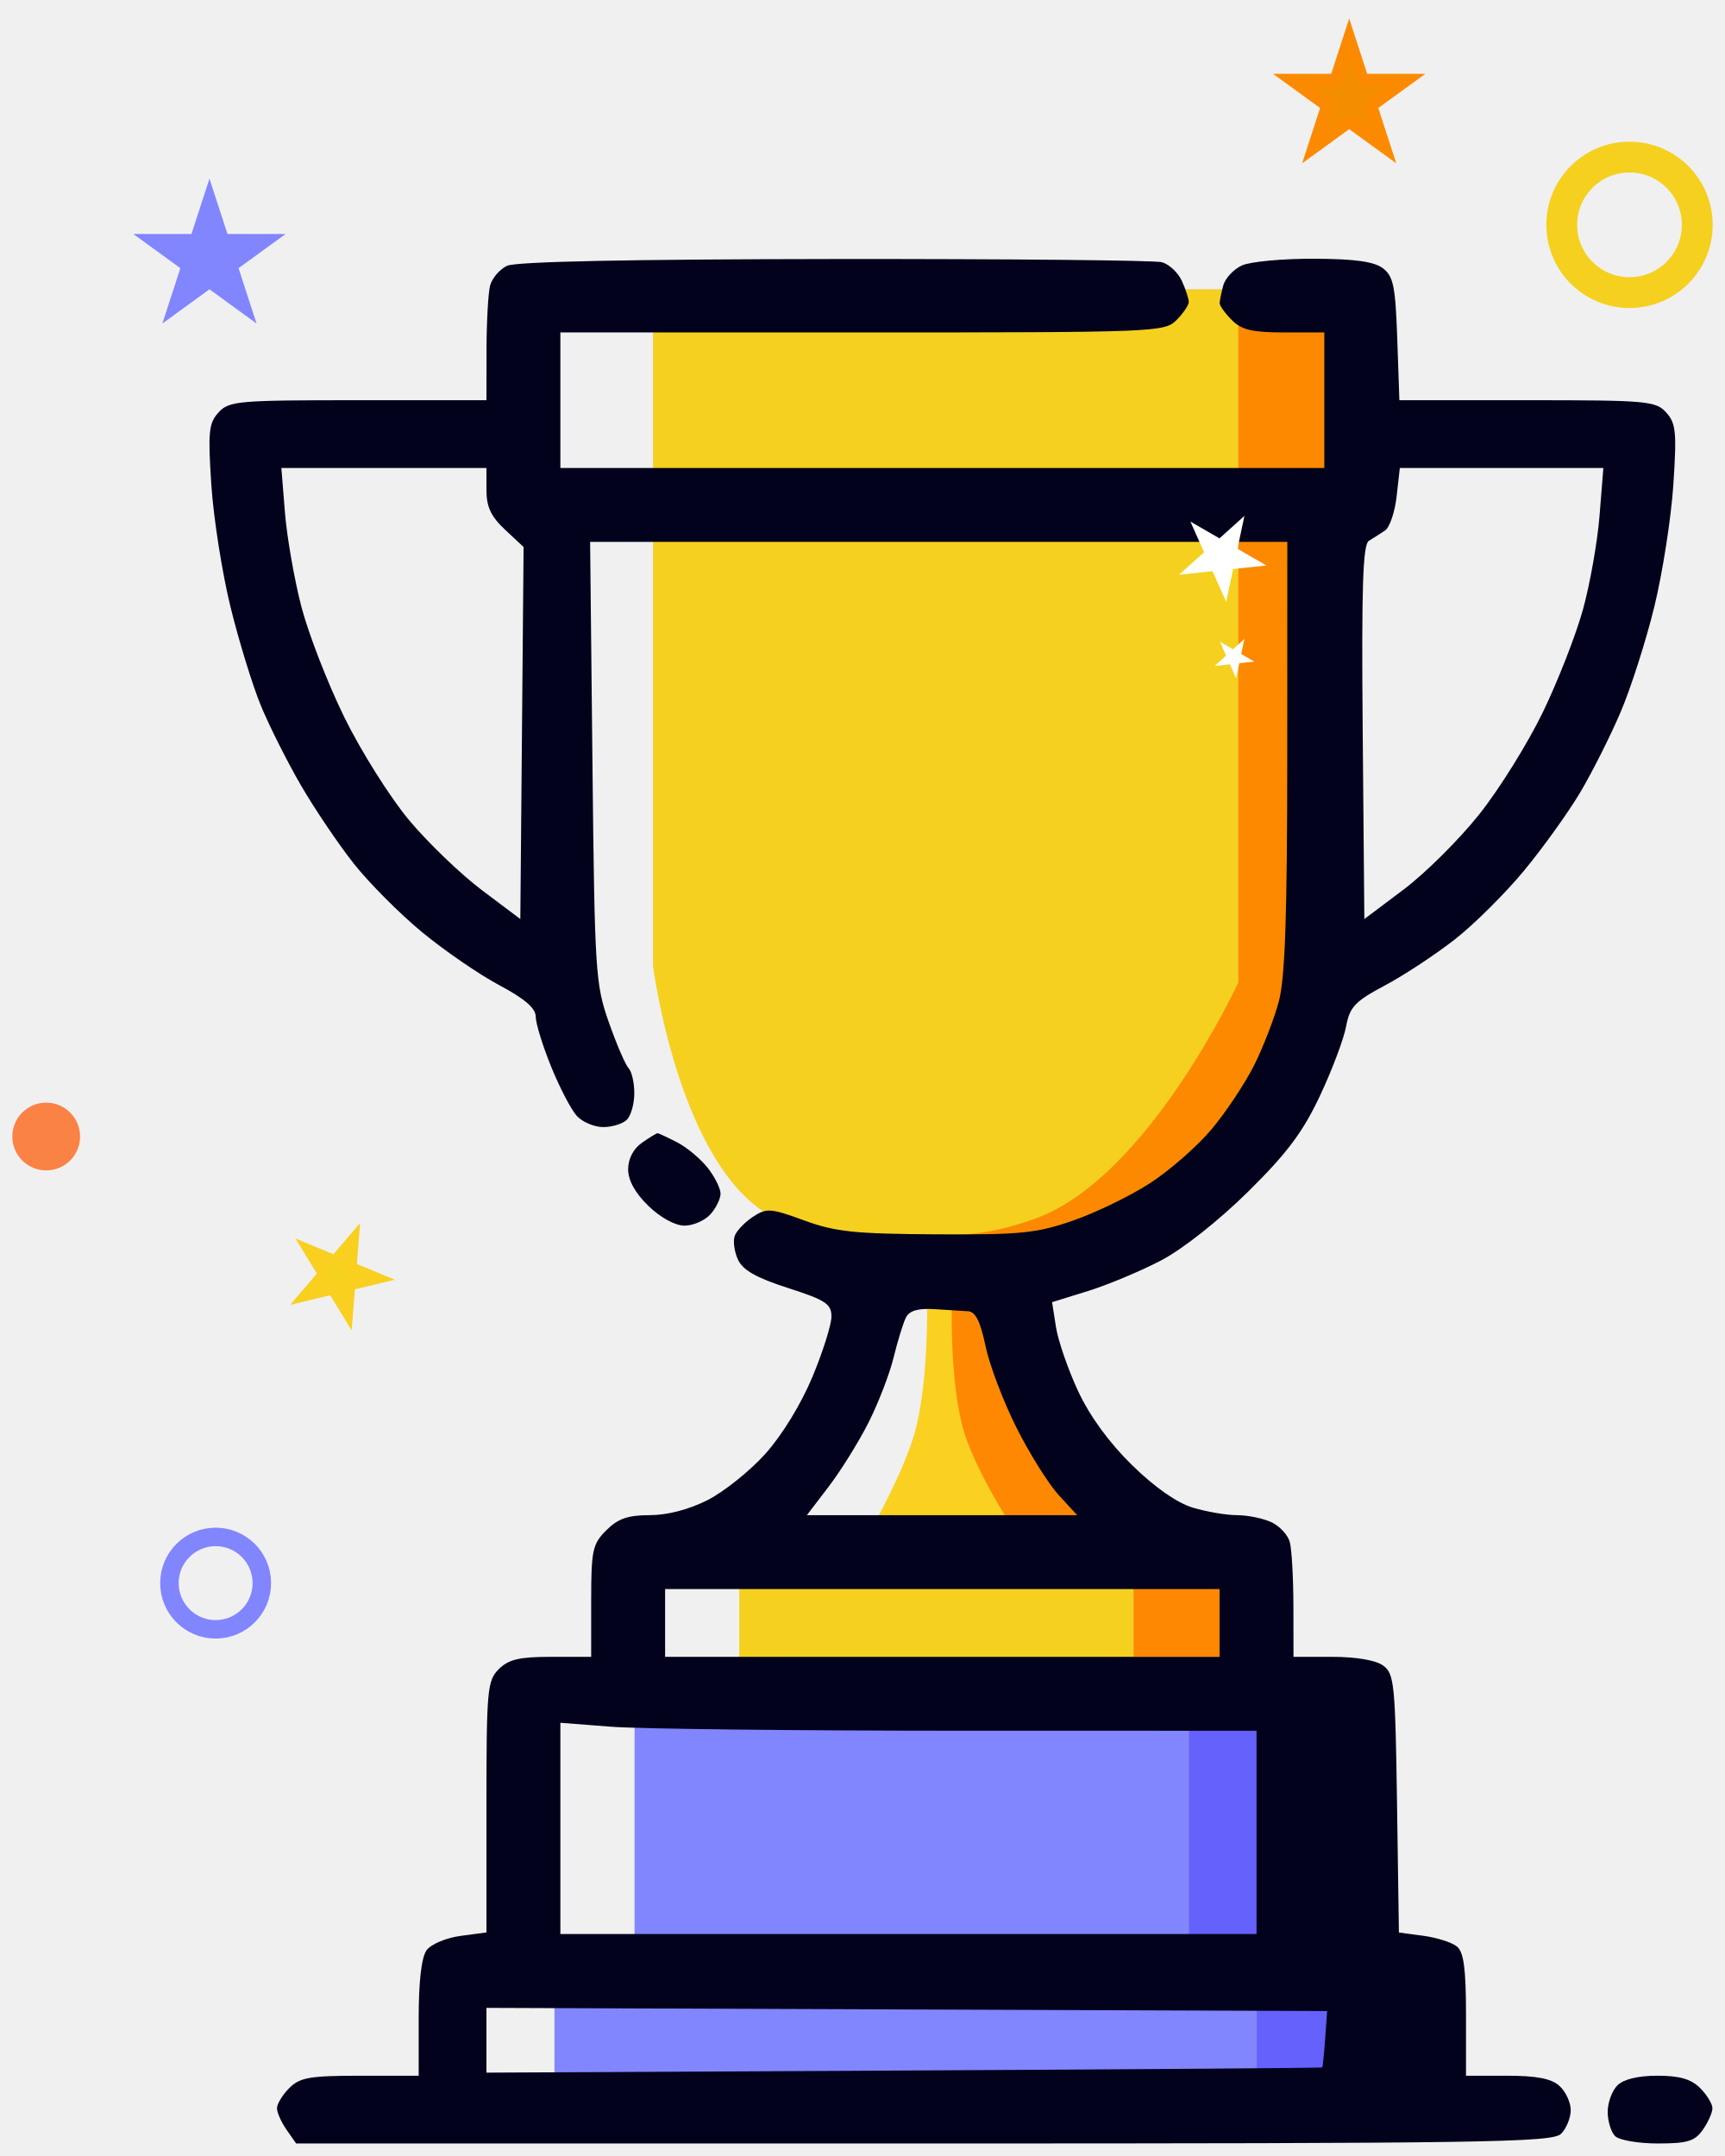
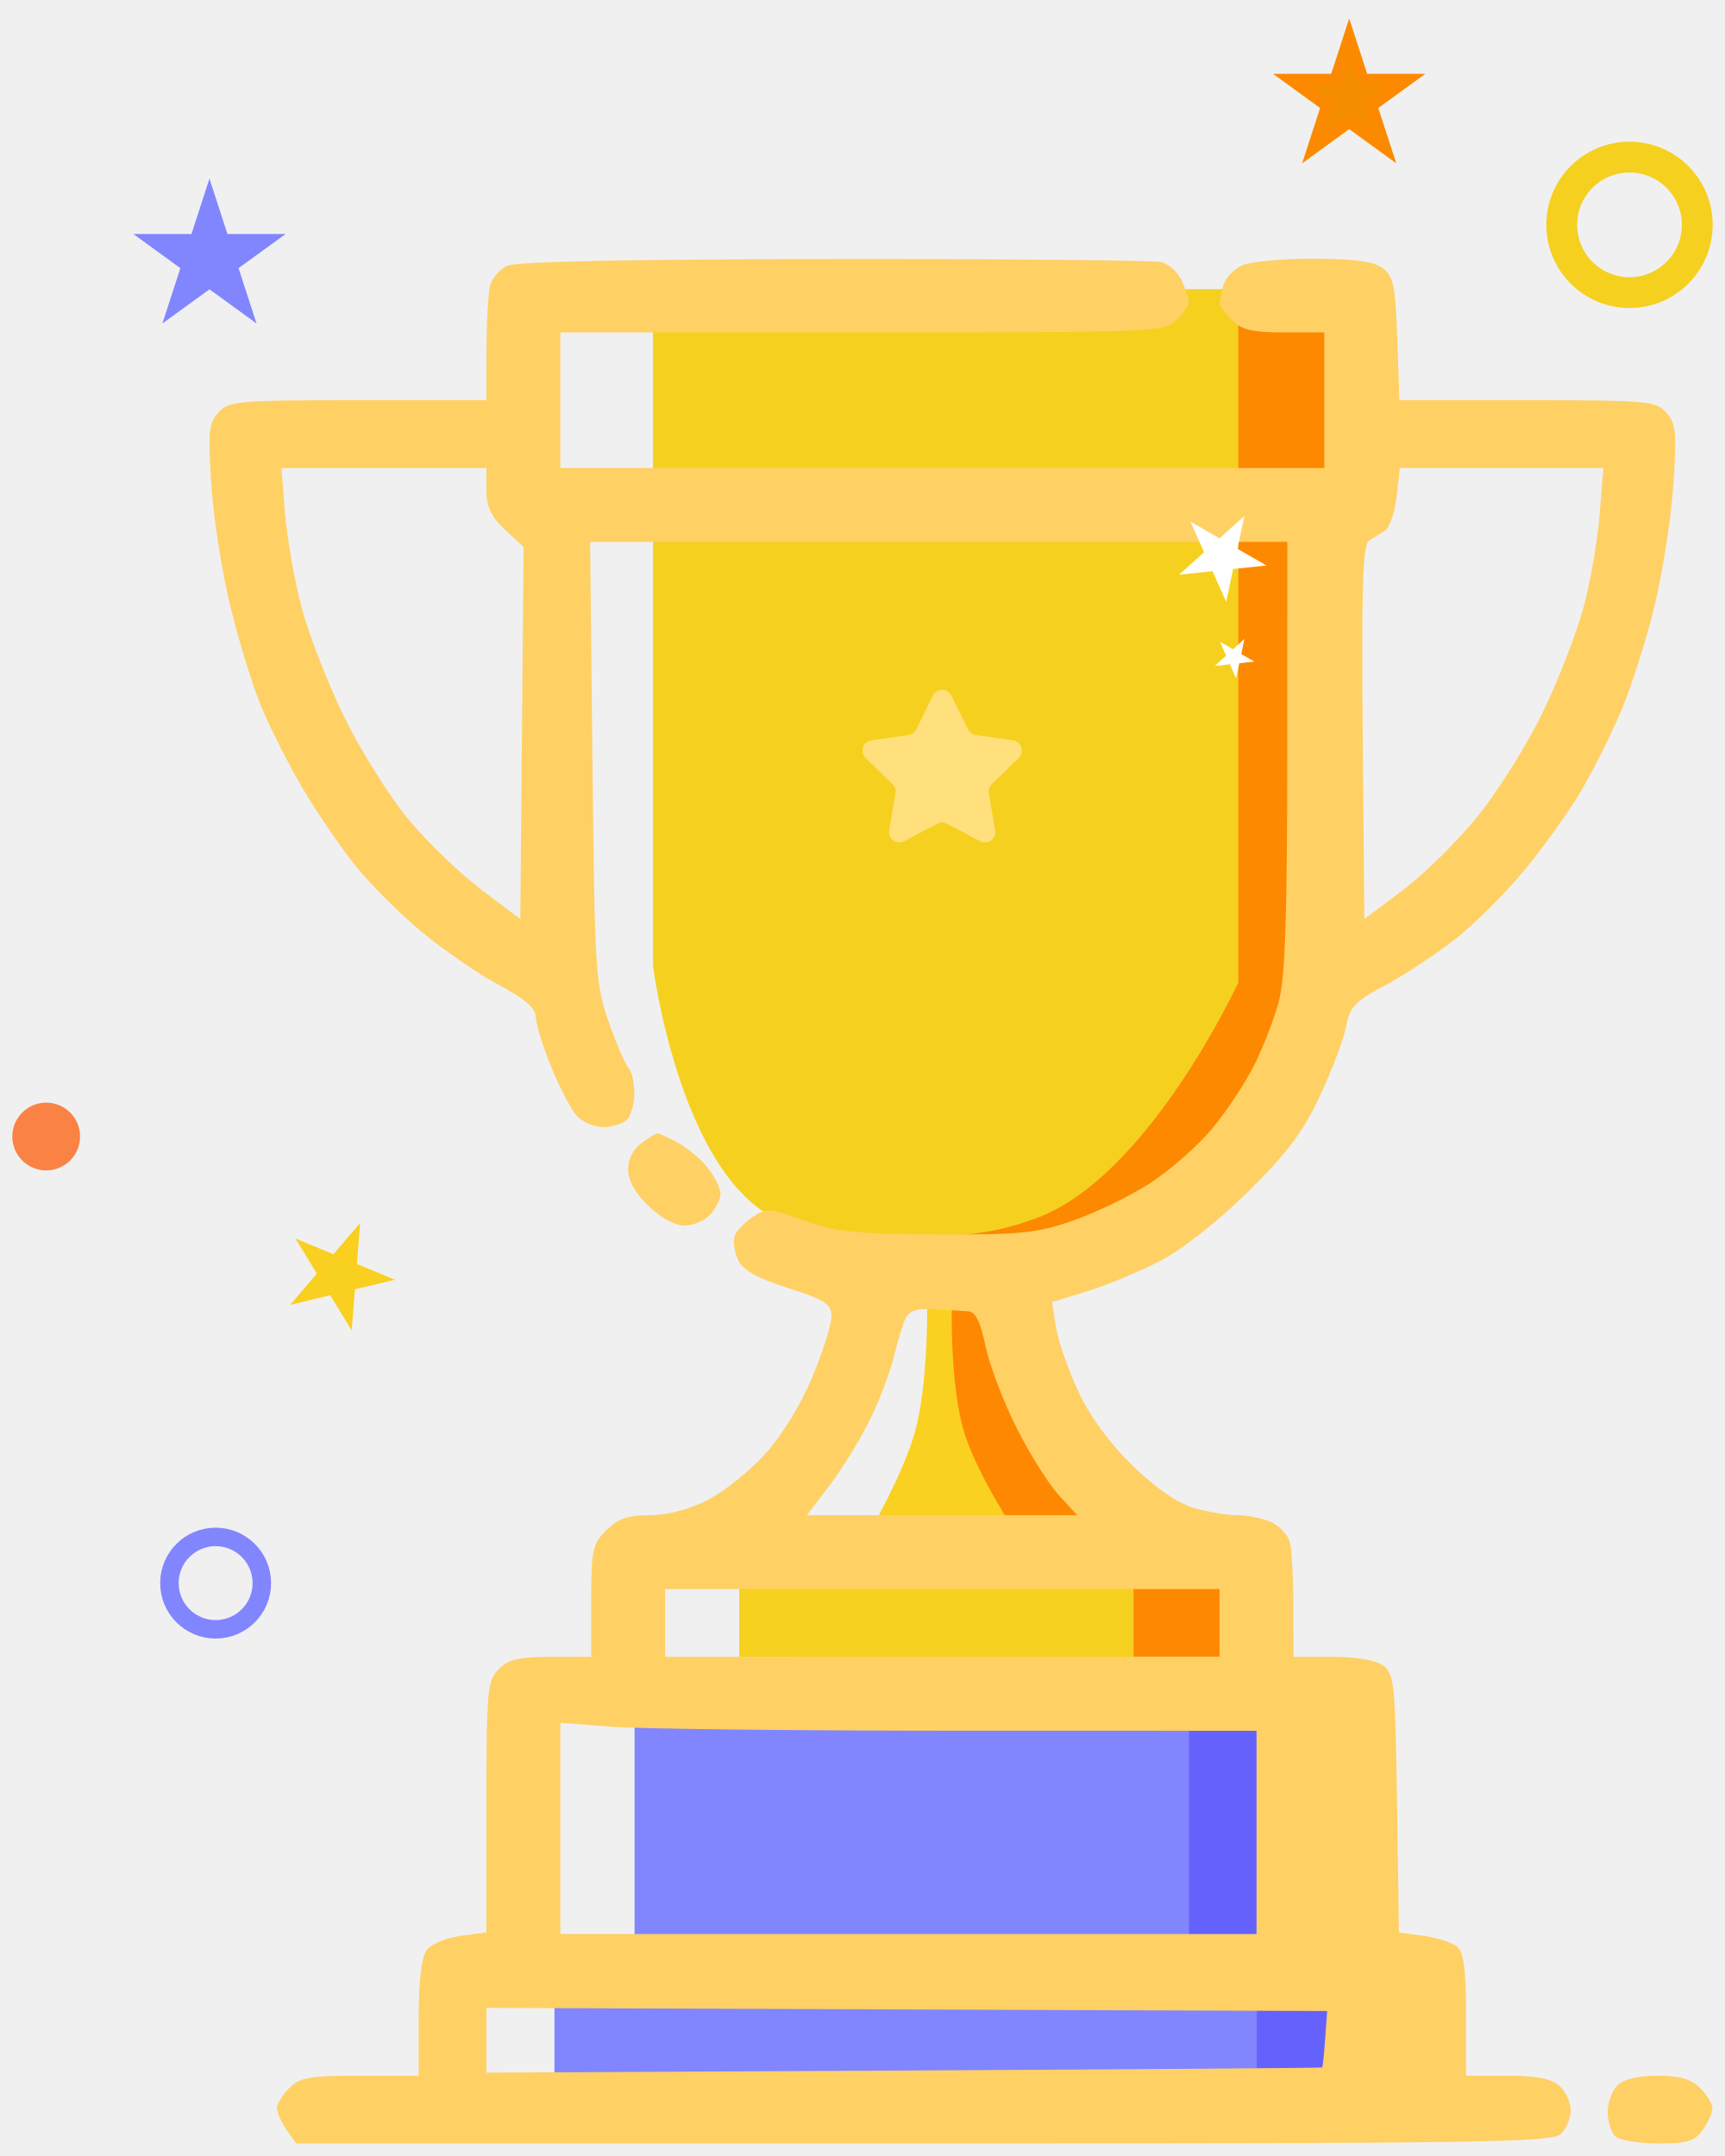
<svg xmlns="http://www.w3.org/2000/svg" width="280" height="350" viewBox="0 0 280 350" fill="none">
  <path d="M120 76V53V47H218.5V76V159.5C218.5 159.5 203.404 191.291 184.5 198C177.057 200.641 172.395 200.806 164.5 201C155.057 201.232 148.998 202.123 140.5 198C124.394 190.185 120 157 120 157V76Z" fill="#FC8900" />
  <path d="M106 75.954V52.991V47H201V75.954V159.5C201 159.5 186.44 191.064 168.208 197.763C161.03 200.4 156.534 200.564 148.919 200.758C139.812 200.989 133.968 201.879 125.772 197.763C110.238 189.96 106 156.827 106 156.827V75.954Z" fill="#F5D01F" />
  <path d="M152.562 230.5C155.901 222.753 153.5 209 153.5 209L161.812 210C161.812 210 161.273 222.807 164.896 230.5C168.16 237.432 178 247 178 247L144 248.5C144 248.5 149.625 237.317 152.562 230.5Z" fill="#FF8802" />
  <path d="M148.5 232.5C150.665 224.753 150.5 212 150.5 212H154.5C154.5 212 154.15 224.807 156.5 232.5C158.617 239.432 165 249 165 249H141C141 249 146.595 239.317 148.5 232.5Z" fill="#FAD121" />
  <path d="M204 50H223" stroke="black" stroke-linecap="round" stroke-linejoin="round" />
  <path d="M116 317V278L213.5 275V317H116Z" fill="#6561FC" />
  <path d="M103 317V278L193 275V317H103Z" fill="#8186FE" />
  <path d="M105 338V323.143L219 322V338H105Z" fill="#6561FC" />
  <path d="M90 338V323.143L204 322V338H90Z" fill="#8186FE" />
  <path d="M129 269V254.143L201 253V269H129Z" fill="#FF8802" />
  <path d="M120 269V254.143L184 253V269H120Z" fill="#F5D01F" />
-   <path fill-rule="evenodd" clip-rule="evenodd" d="M82.296 43.151C81.106 43.725 79.875 45.157 79.559 46.333C79.244 47.508 78.98 52.181 78.973 56.718L78.959 64.969H58.114C38.556 64.969 37.158 65.091 35.463 66.963C33.878 68.716 33.737 70.148 34.304 78.713C34.659 84.079 36.052 92.969 37.4 98.469C38.747 103.968 40.957 111.168 42.311 114.468C43.664 117.768 46.6 123.618 48.835 127.468C51.069 131.318 54.933 137.043 57.421 140.19C59.909 143.337 64.905 148.354 68.524 151.339C72.143 154.324 77.771 158.188 81.032 159.926C85.179 162.137 86.959 163.674 86.959 165.047C86.959 166.125 88.084 169.775 89.458 173.158C90.833 176.541 92.702 180.132 93.613 181.138C94.524 182.145 96.459 182.968 97.914 182.968C99.369 182.968 101.099 182.428 101.759 181.768C102.419 181.108 102.959 179.173 102.959 177.468C102.959 175.763 102.544 173.941 102.038 173.418C101.531 172.896 100.087 169.543 98.829 165.968C96.643 159.756 96.526 157.887 96.164 123.718L95.786 87.969H152.372H208.959L208.947 122.718C208.938 148.761 208.596 158.744 207.58 162.559C206.834 165.359 205.023 170.041 203.555 172.964C202.087 175.886 198.993 180.538 196.68 183.301C194.366 186.065 189.856 190.017 186.657 192.085C183.457 194.153 177.829 196.885 174.149 198.156C168.218 200.206 165.7 200.458 151.959 200.379C138.697 200.303 135.604 199.977 130.54 198.125C125.087 196.13 124.433 196.082 122.236 197.522C120.925 198.381 119.592 199.762 119.274 200.59C118.956 201.418 119.18 203.158 119.772 204.456C120.562 206.19 122.72 207.42 127.903 209.089C134.023 211.06 134.959 211.676 134.959 213.734C134.959 215.039 133.569 219.447 131.869 223.529C130.034 227.937 126.93 233.009 124.227 236.015C121.723 238.8 117.503 242.179 114.85 243.523C111.822 245.058 108.321 245.968 105.447 245.968C101.919 245.968 100.305 246.531 98.414 248.423C96.169 250.667 95.959 251.652 95.959 259.923V268.968H89.459C84.292 268.968 82.549 269.378 80.959 270.968C79.09 272.837 78.959 274.301 78.959 293.336V313.705L74.744 314.27C72.414 314.582 69.954 315.621 69.244 316.593C68.415 317.726 67.959 321.655 67.959 327.659V336.968H58.459C50.292 336.968 48.678 337.249 46.959 338.968C45.859 340.068 44.959 341.543 44.959 342.245C44.959 342.948 45.66 344.523 46.516 345.745L48.072 347.968H149.944C241.222 347.968 251.98 347.805 253.388 346.397C254.252 345.532 254.959 343.802 254.959 342.552C254.959 341.301 254.136 339.533 253.13 338.623C251.813 337.431 249.435 336.968 244.63 336.968H237.959V327.09C237.959 319.648 237.599 316.914 236.498 316.001C235.695 315.334 233.245 314.548 231.053 314.254L227.069 313.719L226.764 292.761C226.482 273.365 226.314 271.698 224.518 270.386C223.328 269.517 220.134 268.968 216.268 268.968H209.959L209.945 260.718C209.938 256.18 209.675 251.51 209.361 250.34C209.046 249.169 207.681 247.707 206.327 247.09C204.973 246.473 202.476 245.968 200.778 245.968C199.08 245.968 195.863 245.42 193.629 244.751C191.047 243.977 187.448 241.461 183.755 237.848C180.02 234.192 176.89 229.896 174.99 225.815C173.366 222.324 171.751 217.651 171.404 215.43L170.771 211.392L176.615 209.576C179.829 208.577 185.159 206.346 188.459 204.618C191.978 202.776 197.814 198.166 202.571 193.472C208.893 187.234 211.467 183.804 214.237 177.923C216.192 173.773 218.104 168.71 218.487 166.672C219.092 163.443 219.909 162.579 224.838 159.952C227.949 158.294 233.061 154.922 236.198 152.46C239.336 149.998 244.389 144.969 247.427 141.285C250.466 137.601 254.54 131.922 256.481 128.664C258.421 125.406 261.379 119.529 263.053 115.604C264.728 111.679 267.193 103.968 268.533 98.469C269.872 92.969 271.259 84.079 271.614 78.713C272.181 70.148 272.04 68.716 270.455 66.963C268.761 65.093 267.362 64.969 247.898 64.969H227.146L226.803 55.01C226.508 46.459 226.176 44.839 224.459 43.541C223.021 42.456 219.873 42.023 213.256 42.001C208.194 41.983 202.945 42.474 201.591 43.09C200.237 43.708 198.872 45.169 198.557 46.34C198.243 47.511 197.98 48.806 197.973 49.218C197.965 49.63 198.859 50.868 199.959 51.968C201.549 53.559 203.292 53.968 208.459 53.968H214.959V64.969V75.969H152.959H90.959V64.969V53.968H139.959C187.626 53.968 189.013 53.914 190.959 51.968C192.059 50.868 192.959 49.539 192.959 49.016C192.959 48.492 192.454 46.955 191.837 45.6C191.22 44.246 189.758 42.882 188.587 42.566C187.417 42.252 163.509 42.02 135.459 42.05C102.106 42.086 83.71 42.465 82.296 43.151ZM78.959 79.567C78.959 82.281 79.701 83.859 81.974 85.983L84.989 88.799L84.724 118.997L84.459 149.196L78.223 144.508C74.794 141.93 69.474 136.816 66.402 133.144C63.329 129.472 58.606 121.968 55.905 116.468C53.204 110.968 50.059 102.868 48.916 98.469C47.773 94.069 46.575 87.207 46.254 83.219L45.67 75.969H62.315H78.959V79.567ZM259.636 83.719C259.295 87.981 258.081 94.844 256.938 98.969C255.795 103.093 252.869 110.587 250.434 115.621C248 120.656 243.359 128.109 240.121 132.183C236.883 136.258 231.359 141.753 227.846 144.394L221.459 149.196L221.194 118.88C220.988 95.279 221.209 88.394 222.194 87.796C222.89 87.371 224.071 86.618 224.818 86.121C225.565 85.624 226.411 83.135 226.698 80.593L227.219 75.969H243.737H260.255L259.636 83.719ZM104.182 185.525C102.802 186.491 101.959 188.123 101.959 189.829C101.959 191.623 103.102 193.684 105.257 195.772C107.212 197.667 109.591 198.968 111.102 198.968C112.503 198.968 114.394 198.145 115.304 197.139C116.214 196.133 116.959 194.619 116.959 193.774C116.959 192.929 116.019 191.043 114.871 189.583C113.722 188.123 111.494 186.262 109.92 185.448C108.346 184.634 106.911 183.968 106.731 183.968C106.551 183.968 105.404 184.669 104.182 185.525ZM157.138 212.864C158.344 212.939 159.142 214.53 159.968 218.512C160.601 221.561 162.862 227.524 164.992 231.762C167.121 236 170.21 240.93 171.855 242.718L174.846 245.968H152.909H130.972L134.537 241.298C136.498 238.729 139.401 234.055 140.988 230.911C142.575 227.768 144.407 223.007 145.06 220.332C145.713 217.657 146.61 214.752 147.053 213.877C147.614 212.77 149.014 212.358 151.659 212.523C153.749 212.653 156.215 212.806 157.138 212.864ZM197.959 263.468V268.968H152.959H107.959V263.468V257.968H152.959H197.959V263.468ZM155.709 280.962L203.959 280.968V297.468V313.968H147.459H90.959V296.82V279.672L99.209 280.314C103.747 280.667 129.171 280.959 155.709 280.962ZM215.099 330.968C214.922 333.443 214.706 335.538 214.618 335.624C214.531 335.709 183.971 335.934 146.709 336.124L78.959 336.468V331.211V325.954L147.189 326.211L215.42 326.468L215.099 330.968ZM262.53 338.539C261.666 339.404 260.959 341.339 260.959 342.839C260.959 344.34 261.499 346.108 262.159 346.768C262.819 347.428 265.943 347.968 269.102 347.968C273.904 347.968 275.101 347.603 276.402 345.745C277.258 344.523 277.959 342.948 277.959 342.245C277.959 341.543 277.059 340.068 275.959 338.968C274.5 337.509 272.626 336.968 269.03 336.968C265.883 336.968 263.534 337.536 262.53 338.539Z" fill="#02021C" />
+   <path fill-rule="evenodd" clip-rule="evenodd" d="M82.296 43.151C81.106 43.725 79.875 45.157 79.559 46.333C79.244 47.508 78.98 52.181 78.973 56.718L78.959 64.969H58.114C38.556 64.969 37.158 65.091 35.463 66.963C33.878 68.716 33.737 70.148 34.304 78.713C34.659 84.079 36.052 92.969 37.4 98.469C38.747 103.968 40.957 111.168 42.311 114.468C43.664 117.768 46.6 123.618 48.835 127.468C51.069 131.318 54.933 137.043 57.421 140.19C59.909 143.337 64.905 148.354 68.524 151.339C72.143 154.324 77.771 158.188 81.032 159.926C85.179 162.137 86.959 163.674 86.959 165.047C86.959 166.125 88.084 169.775 89.458 173.158C90.833 176.541 92.702 180.132 93.613 181.138C94.524 182.145 96.459 182.968 97.914 182.968C99.369 182.968 101.099 182.428 101.759 181.768C102.419 181.108 102.959 179.173 102.959 177.468C102.959 175.763 102.544 173.941 102.038 173.418C101.531 172.896 100.087 169.543 98.829 165.968C96.643 159.756 96.526 157.887 96.164 123.718L95.786 87.969H152.372H208.959L208.947 122.718C208.938 148.761 208.596 158.744 207.58 162.559C206.834 165.359 205.023 170.041 203.555 172.964C202.087 175.886 198.993 180.538 196.68 183.301C194.366 186.065 189.856 190.017 186.657 192.085C183.457 194.153 177.829 196.885 174.149 198.156C168.218 200.206 165.7 200.458 151.959 200.379C138.697 200.303 135.604 199.977 130.54 198.125C125.087 196.13 124.433 196.082 122.236 197.522C120.925 198.381 119.592 199.762 119.274 200.59C118.956 201.418 119.18 203.158 119.772 204.456C120.562 206.19 122.72 207.42 127.903 209.089C134.023 211.06 134.959 211.676 134.959 213.734C134.959 215.039 133.569 219.447 131.869 223.529C130.034 227.937 126.93 233.009 124.227 236.015C121.723 238.8 117.503 242.179 114.85 243.523C111.822 245.058 108.321 245.968 105.447 245.968C101.919 245.968 100.305 246.531 98.414 248.423C96.169 250.667 95.959 251.652 95.959 259.923V268.968H89.459C84.292 268.968 82.549 269.378 80.959 270.968C79.09 272.837 78.959 274.301 78.959 293.336V313.705L74.744 314.27C72.414 314.582 69.954 315.621 69.244 316.593C68.415 317.726 67.959 321.655 67.959 327.659V336.968H58.459C50.292 336.968 48.678 337.249 46.959 338.968C45.859 340.068 44.959 341.543 44.959 342.245C44.959 342.948 45.66 344.523 46.516 345.745L48.072 347.968H149.944C241.222 347.968 251.98 347.805 253.388 346.397C254.252 345.532 254.959 343.802 254.959 342.552C254.959 341.301 254.136 339.533 253.13 338.623C251.813 337.431 249.435 336.968 244.63 336.968H237.959V327.09C237.959 319.648 237.599 316.914 236.498 316.001C235.695 315.334 233.245 314.548 231.053 314.254L227.069 313.719L226.764 292.761C226.482 273.365 226.314 271.698 224.518 270.386C223.328 269.517 220.134 268.968 216.268 268.968H209.959L209.945 260.718C209.938 256.18 209.675 251.51 209.361 250.34C209.046 249.169 207.681 247.707 206.327 247.09C204.973 246.473 202.476 245.968 200.778 245.968C199.08 245.968 195.863 245.42 193.629 244.751C191.047 243.977 187.448 241.461 183.755 237.848C180.02 234.192 176.89 229.896 174.99 225.815C173.366 222.324 171.751 217.651 171.404 215.43L170.771 211.392L176.615 209.576C179.829 208.577 185.159 206.346 188.459 204.618C191.978 202.776 197.814 198.166 202.571 193.472C208.893 187.234 211.467 183.804 214.237 177.923C216.192 173.773 218.104 168.71 218.487 166.672C219.092 163.443 219.909 162.579 224.838 159.952C227.949 158.294 233.061 154.922 236.198 152.46C239.336 149.998 244.389 144.969 247.427 141.285C250.466 137.601 254.54 131.923 256.481 128.664C258.421 125.406 261.379 119.529 263.053 115.604C264.728 111.679 267.193 103.968 268.533 98.469C269.872 92.969 271.259 84.079 271.614 78.713C272.181 70.148 272.04 68.716 270.455 66.963C268.761 65.093 267.362 64.969 247.898 64.969H227.146L226.803 55.01C226.508 46.459 226.176 44.839 224.459 43.541C223.021 42.456 219.873 42.023 213.256 42.001C208.194 41.983 202.945 42.474 201.591 43.09C200.237 43.708 198.872 45.169 198.557 46.34C198.243 47.511 197.98 48.806 197.973 49.218C197.965 49.63 198.859 50.868 199.959 51.968C201.549 53.559 203.292 53.968 208.459 53.968H214.959V64.969V75.969H152.959H90.959V64.969V53.968H139.959C187.626 53.968 189.013 53.914 190.959 51.968C192.059 50.868 192.959 49.539 192.959 49.016C192.959 48.492 192.454 46.955 191.837 45.6C191.22 44.246 189.758 42.882 188.587 42.566C187.417 42.252 163.509 42.02 135.459 42.05C102.106 42.086 83.71 42.465 82.296 43.151ZM78.959 79.567C78.959 82.281 79.701 83.859 81.974 85.983L84.989 88.799L84.724 118.997L84.459 149.196L78.223 144.508C74.794 141.93 69.474 136.816 66.402 133.144C63.329 129.472 58.606 121.968 55.905 116.468C53.204 110.968 50.059 102.868 48.916 98.469C47.773 94.069 46.575 87.207 46.254 83.219L45.67 75.969H62.315H78.959V79.567ZM259.636 83.719C259.295 87.981 258.081 94.844 256.938 98.969C255.795 103.093 252.869 110.587 250.434 115.621C248 120.656 243.359 128.109 240.121 132.183C236.883 136.258 231.359 141.753 227.846 144.394L221.459 149.196L221.194 118.88C220.988 95.279 221.209 88.394 222.194 87.796C222.89 87.371 224.071 86.618 224.818 86.121C225.565 85.624 226.411 83.135 226.698 80.593L227.219 75.969H243.737H260.255L259.636 83.719ZM104.182 185.525C102.802 186.491 101.959 188.123 101.959 189.829C101.959 191.623 103.102 193.684 105.257 195.772C107.212 197.667 109.591 198.968 111.102 198.968C112.503 198.968 114.394 198.145 115.304 197.139C116.214 196.133 116.959 194.619 116.959 193.774C116.959 192.929 116.019 191.043 114.871 189.583C113.722 188.123 111.494 186.262 109.92 185.448C108.346 184.634 106.911 183.968 106.731 183.968C106.551 183.968 105.404 184.669 104.182 185.525ZM157.138 212.864C158.344 212.939 159.142 214.53 159.968 218.512C160.601 221.561 162.862 227.524 164.992 231.762C167.121 236 170.21 240.93 171.855 242.718L174.846 245.968H152.909H130.972L134.537 241.298C136.498 238.729 139.401 234.055 140.988 230.911C142.575 227.768 144.407 223.007 145.06 220.332C145.713 217.657 146.61 214.752 147.053 213.877C147.614 212.77 149.014 212.358 151.659 212.523C153.749 212.653 156.215 212.806 157.138 212.864ZM197.959 263.468V268.968H152.959H107.959V263.468V257.968H152.959H197.959V263.468ZM155.709 280.962L203.959 280.968V297.468V313.968H147.459H90.959V296.82V279.672L99.209 280.314C103.747 280.667 129.171 280.959 155.709 280.962ZM215.099 330.968C214.922 333.443 214.706 335.538 214.618 335.624C214.531 335.709 183.971 335.934 146.709 336.124L78.959 336.468V331.211V325.954L147.189 326.211L215.42 326.468L215.099 330.968ZM262.53 338.539C261.666 339.404 260.959 341.339 260.959 342.839C260.959 344.34 261.499 346.108 262.159 346.768C262.819 347.428 265.943 347.968 269.102 347.968C273.904 347.968 275.101 347.603 276.402 345.745C277.258 344.523 277.959 342.948 277.959 342.245C277.959 341.543 277.059 340.068 275.959 338.968C274.5 337.509 272.626 336.968 269.03 336.968C265.883 336.968 263.534 337.536 262.53 338.539Z" fill="#FFD064" />
  <path d="M219 6.236L220.968 12.292L221.192 12.983H221.919H228.286L223.135 16.725L222.547 17.152L222.771 17.843L224.739 23.899L219.588 20.157L219 19.73L218.412 20.157L213.261 23.899L215.229 17.843L215.453 17.152L214.865 16.725L209.714 12.983H216.081H216.808L217.032 12.292L219 6.236Z" fill="#F58D01" stroke="#FC8A01" stroke-width="2" />
  <path d="M200.377 86.552L199.884 88.872L199.733 89.583L200.362 89.946L202.416 91.132L200.058 91.38L199.335 91.456L199.184 92.166L198.691 94.486L197.726 92.319L197.431 91.656L196.708 91.732L194.35 91.98L196.112 90.393L196.652 89.907L196.357 89.243L195.392 87.076L197.446 88.262L198.075 88.625L198.615 88.139L200.377 86.552Z" fill="white" stroke="white" stroke-width="2" />
  <path d="M200.377 106.552L200.351 106.679L200.462 106.743L200.334 106.757L200.307 106.883L200.255 106.765L200.126 106.779L200.222 106.692L200.17 106.574L200.282 106.639L200.377 106.552Z" fill="white" stroke="white" stroke-width="2" />
  <path d="M57.218 201.522L56.935 205.112L56.878 205.836L57.549 206.114L60.876 207.492L57.374 208.333L56.668 208.502L56.611 209.226L56.328 212.816L54.447 209.746L54.067 209.126L53.361 209.296L49.859 210.136L52.198 207.398L52.67 206.846L52.291 206.226L50.41 203.156L53.736 204.534L54.407 204.812L54.879 204.26L57.218 201.522Z" fill="#F5D21E" stroke="#F9CF20" stroke-width="2" />
  <path d="M34 29L36.919 37.983H46.364L38.722 43.534L41.641 52.517L34 46.966L26.359 52.517L29.277 43.534L21.636 37.983H31.081L34 29Z" fill="#8186FE" />
  <circle cx="264.5" cy="36.5" r="11" stroke="#F5D01F" stroke-width="5" />
  <circle cx="35" cy="257" r="7.5" stroke="#8186FE" stroke-width="3" />
  <circle cx="7.5" cy="184.5" r="5.5" fill="#FA8245" />
+   <path d="M154.433 112.937L157.126 118.393C157.371 118.889 157.844 119.233 158.392 119.312L164.414 120.187C165.792 120.388 166.342 122.081 165.345 123.053L160.987 127.301C160.591 127.687 160.411 128.244 160.504 128.788L161.533 134.786C161.769 136.159 160.328 137.205 159.095 136.557L153.709 133.726C153.22 133.468 152.635 133.468 152.145 133.726L146.759 136.557C145.526 137.205 144.086 136.159 144.321 134.786L145.35 128.788C145.444 128.243 145.263 127.687 144.867 127.301L140.509 123.053C139.512 122.081 140.062 120.388 141.44 120.187L147.462 119.312C148.01 119.233 148.483 118.889 148.728 118.393L151.421 112.937C152.036 111.688 153.817 111.688 154.433 112.937V112.937Z" fill="#FFE07D" />
</svg>
